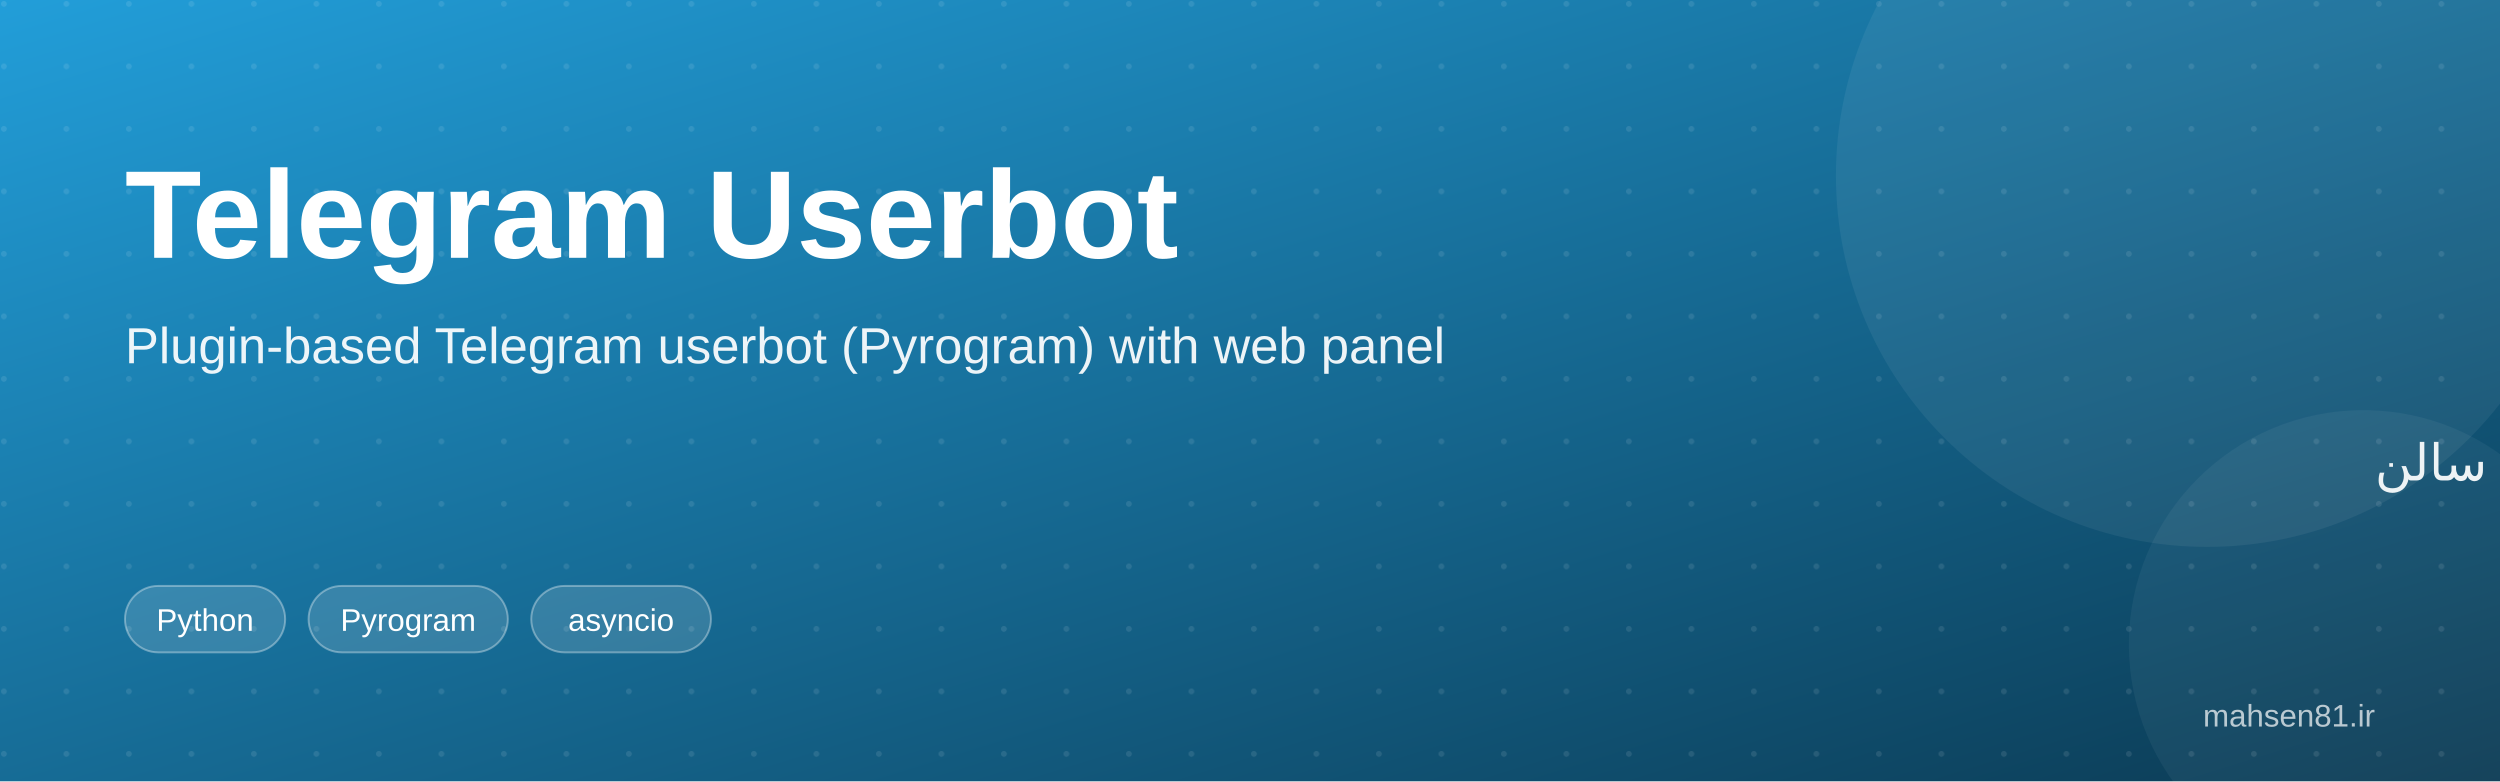
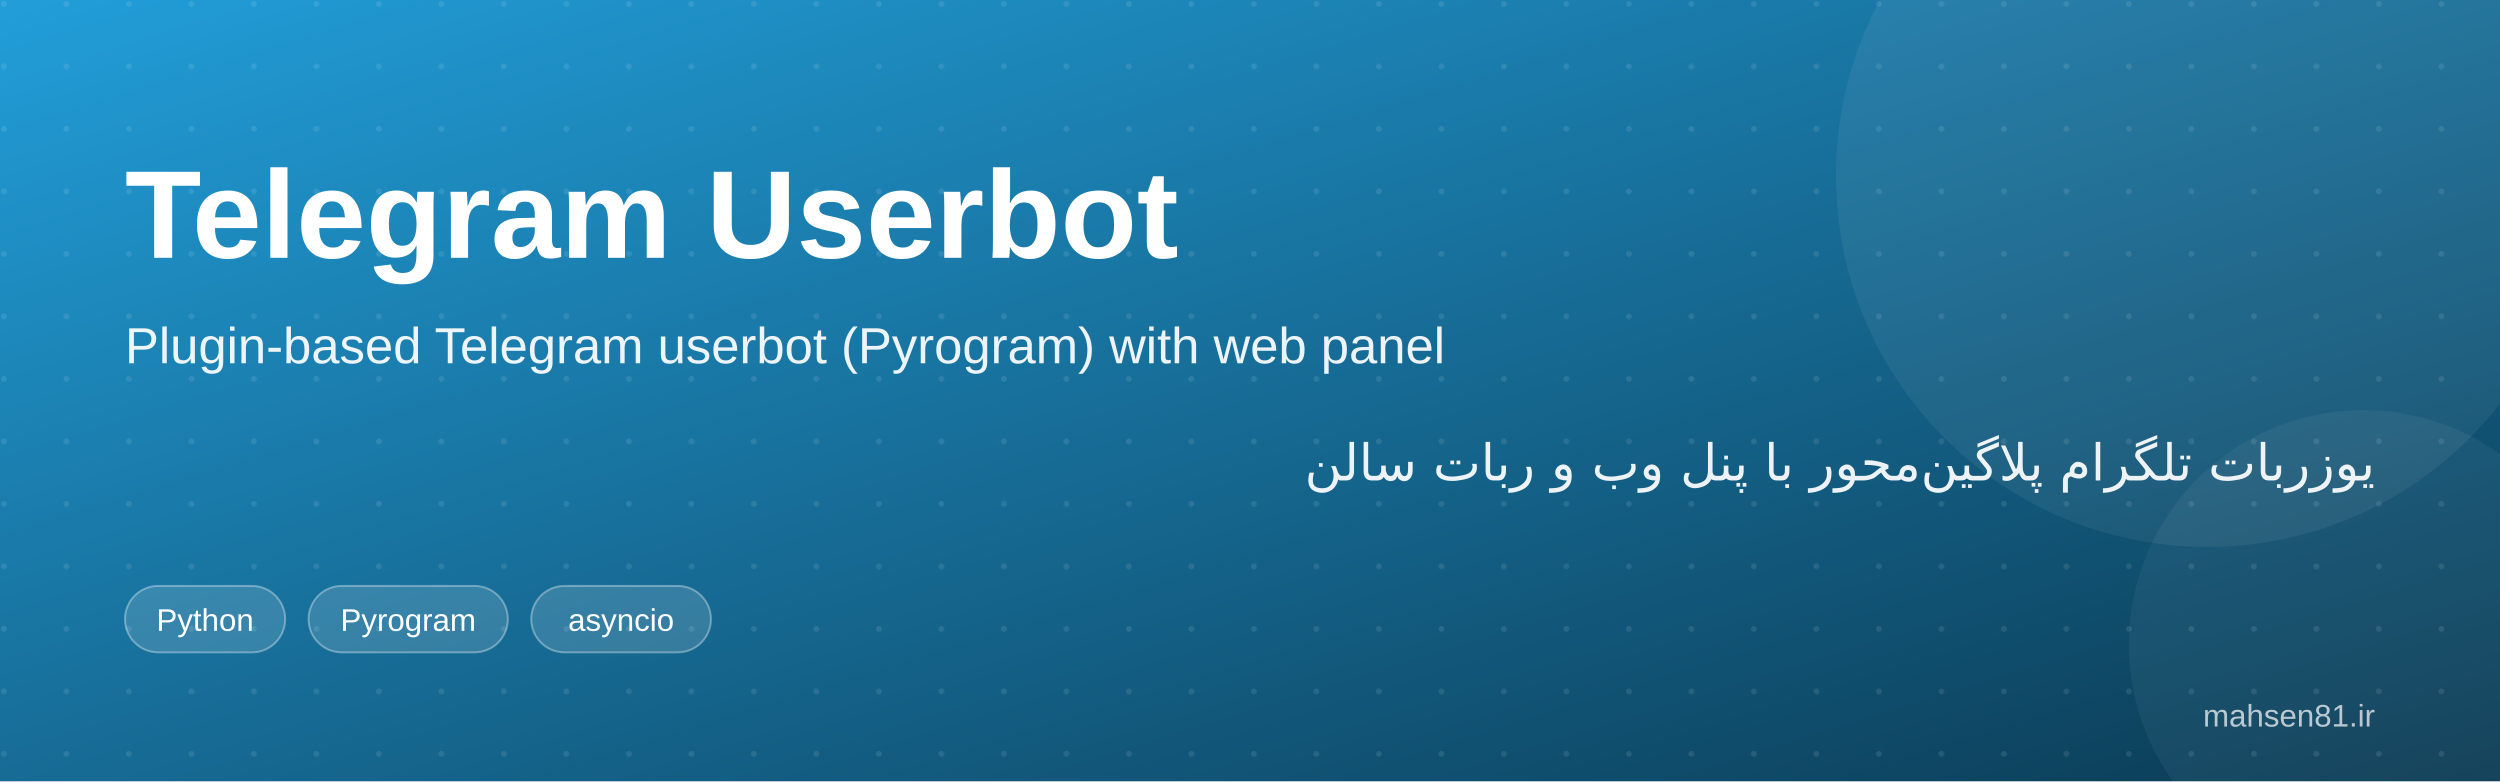
<svg xmlns="http://www.w3.org/2000/svg" width="1280" height="400" viewBox="0 0 1280 400">
  <defs>
    <linearGradient id="g" x1="0" y1="0" x2="1" y2="1">
      <stop offset="0" stop-color="#229ed9" />
      <stop offset="1" stop-color="#0b3a53" />
    </linearGradient>
    <pattern id="p" width="32" height="32" patternUnits="userSpaceOnUse">
      <circle cx="2" cy="2" r="1.5" fill="#fff" fill-opacity=".10" />
    </pattern>
  </defs>
  <rect width="1280" height="400" fill="url(#g)" />
  <rect width="1280" height="400" fill="url(#p)" />
  <circle cx="1130" cy="90" r="190" fill="#fff" fill-opacity=".06" />
  <circle cx="1210" cy="330" r="120" fill="#fff" fill-opacity=".05" />
  <text x="64" y="132" font-size="64" font-weight="700" fill="#fff" font-family="Segoe UI,Arial">Telegram Userbot</text>
  <text x="64" y="186" font-size="26" fill="#fff" fill-opacity=".92" font-family="Segoe UI,Arial">Plugin-based Telegram userbot (Pyrogram) with web panel</text>
-   <text x="1216" y="246" font-size="26" fill="#fff" fill-opacity=".92" text-anchor="end" direction="rtl" font-family="Vazirmatn,Tahoma,Segoe UI">یوزربات تلگرام پلاگین‌محور با پنل وب و ربات سالن</text>
+   <text x="1216" y="246" font-size="26" fill="#fff" fill-opacity=".92" text-anchor="start" direction="rtl" font-family="Vazirmatn,Tahoma,Segoe UI">یوزربات تلگرام پلاگین‌محور با پنل وب و ربات سالن</text>
  <rect x="64" y="300" rx="17" width="82" height="34" fill="#ffffff" fill-opacity=".14" stroke="#fff" stroke-opacity=".35" />
  <text x="105.0" y="323" text-anchor="middle" font-size="16" fill="#fff" font-family="Segoe UI,Arial">Python</text>
  <rect x="158" y="300" rx="17" width="102" height="34" fill="#ffffff" fill-opacity=".14" stroke="#fff" stroke-opacity=".35" />
  <text x="209.0" y="323" text-anchor="middle" font-size="16" fill="#fff" font-family="Segoe UI,Arial">Pyrogram</text>
  <rect x="272" y="300" rx="17" width="92" height="34" fill="#ffffff" fill-opacity=".14" stroke="#fff" stroke-opacity=".35" />
  <text x="318.0" y="323" text-anchor="middle" font-size="16" fill="#fff" font-family="Segoe UI,Arial">asyncio</text>
  <text x="1216" y="372" font-size="16" fill="#fff" fill-opacity=".7" text-anchor="end" font-family="Segoe UI,Arial">mahsen81.ir</text>
</svg>
